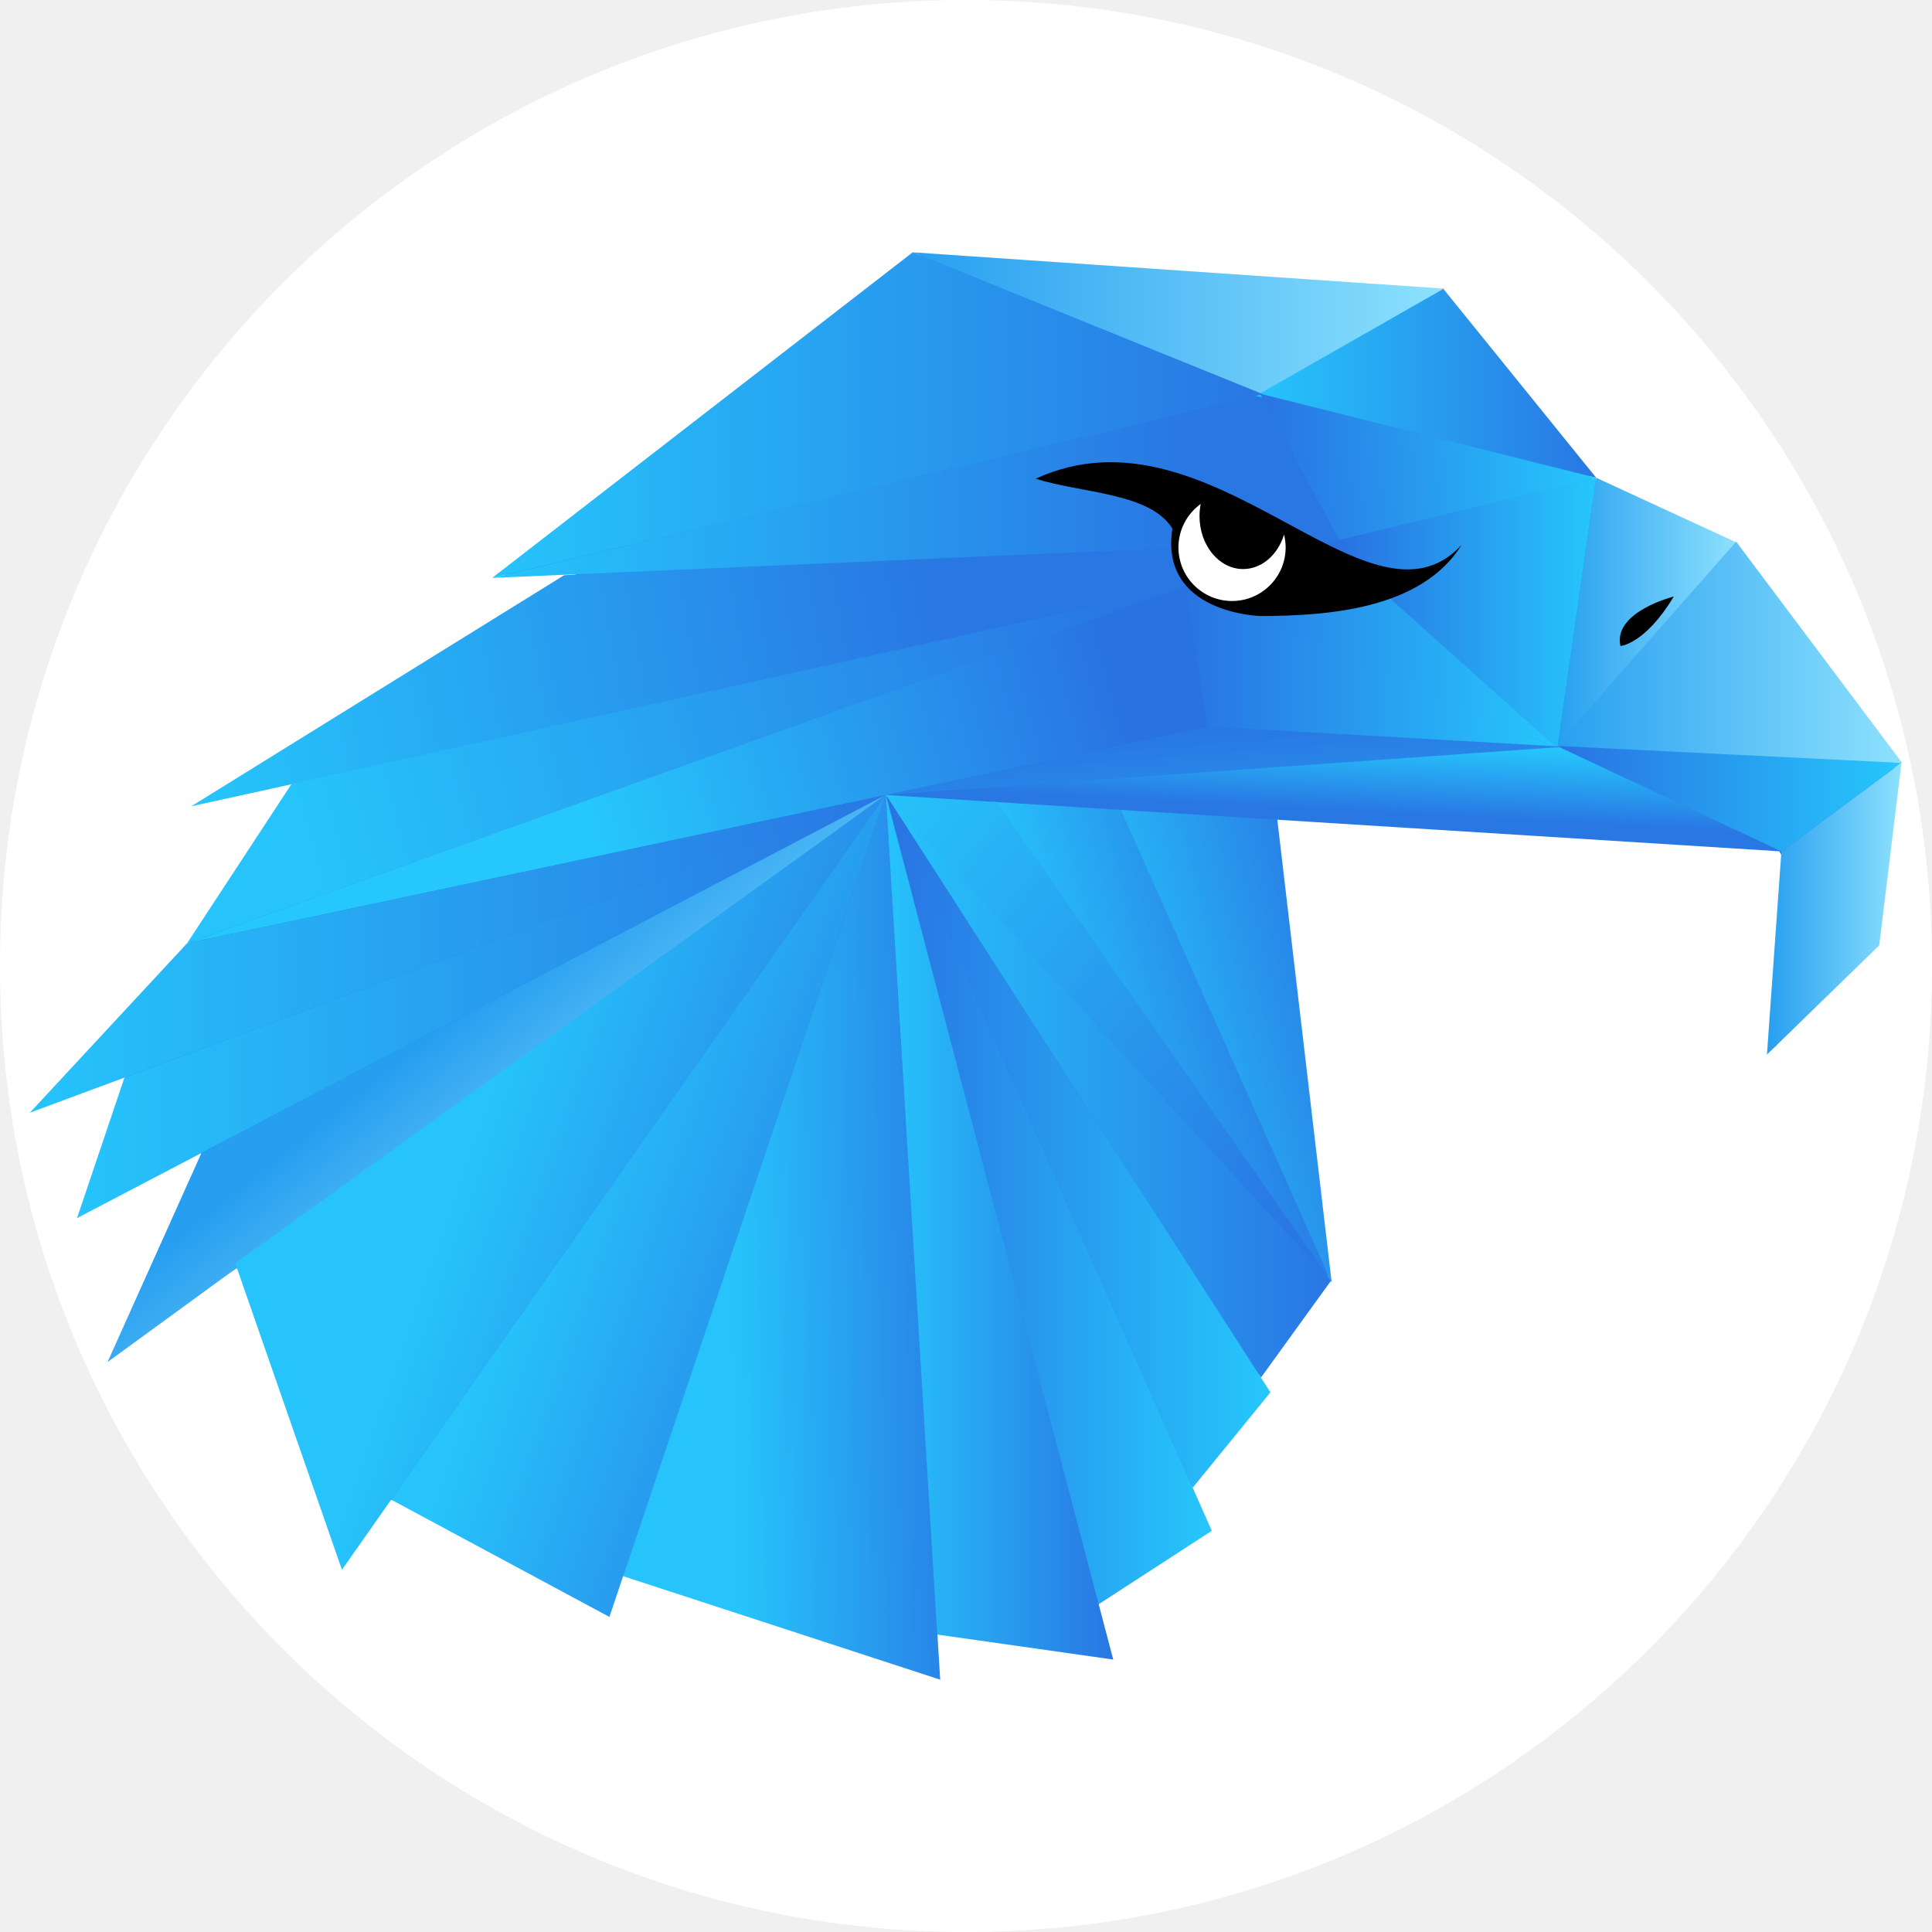
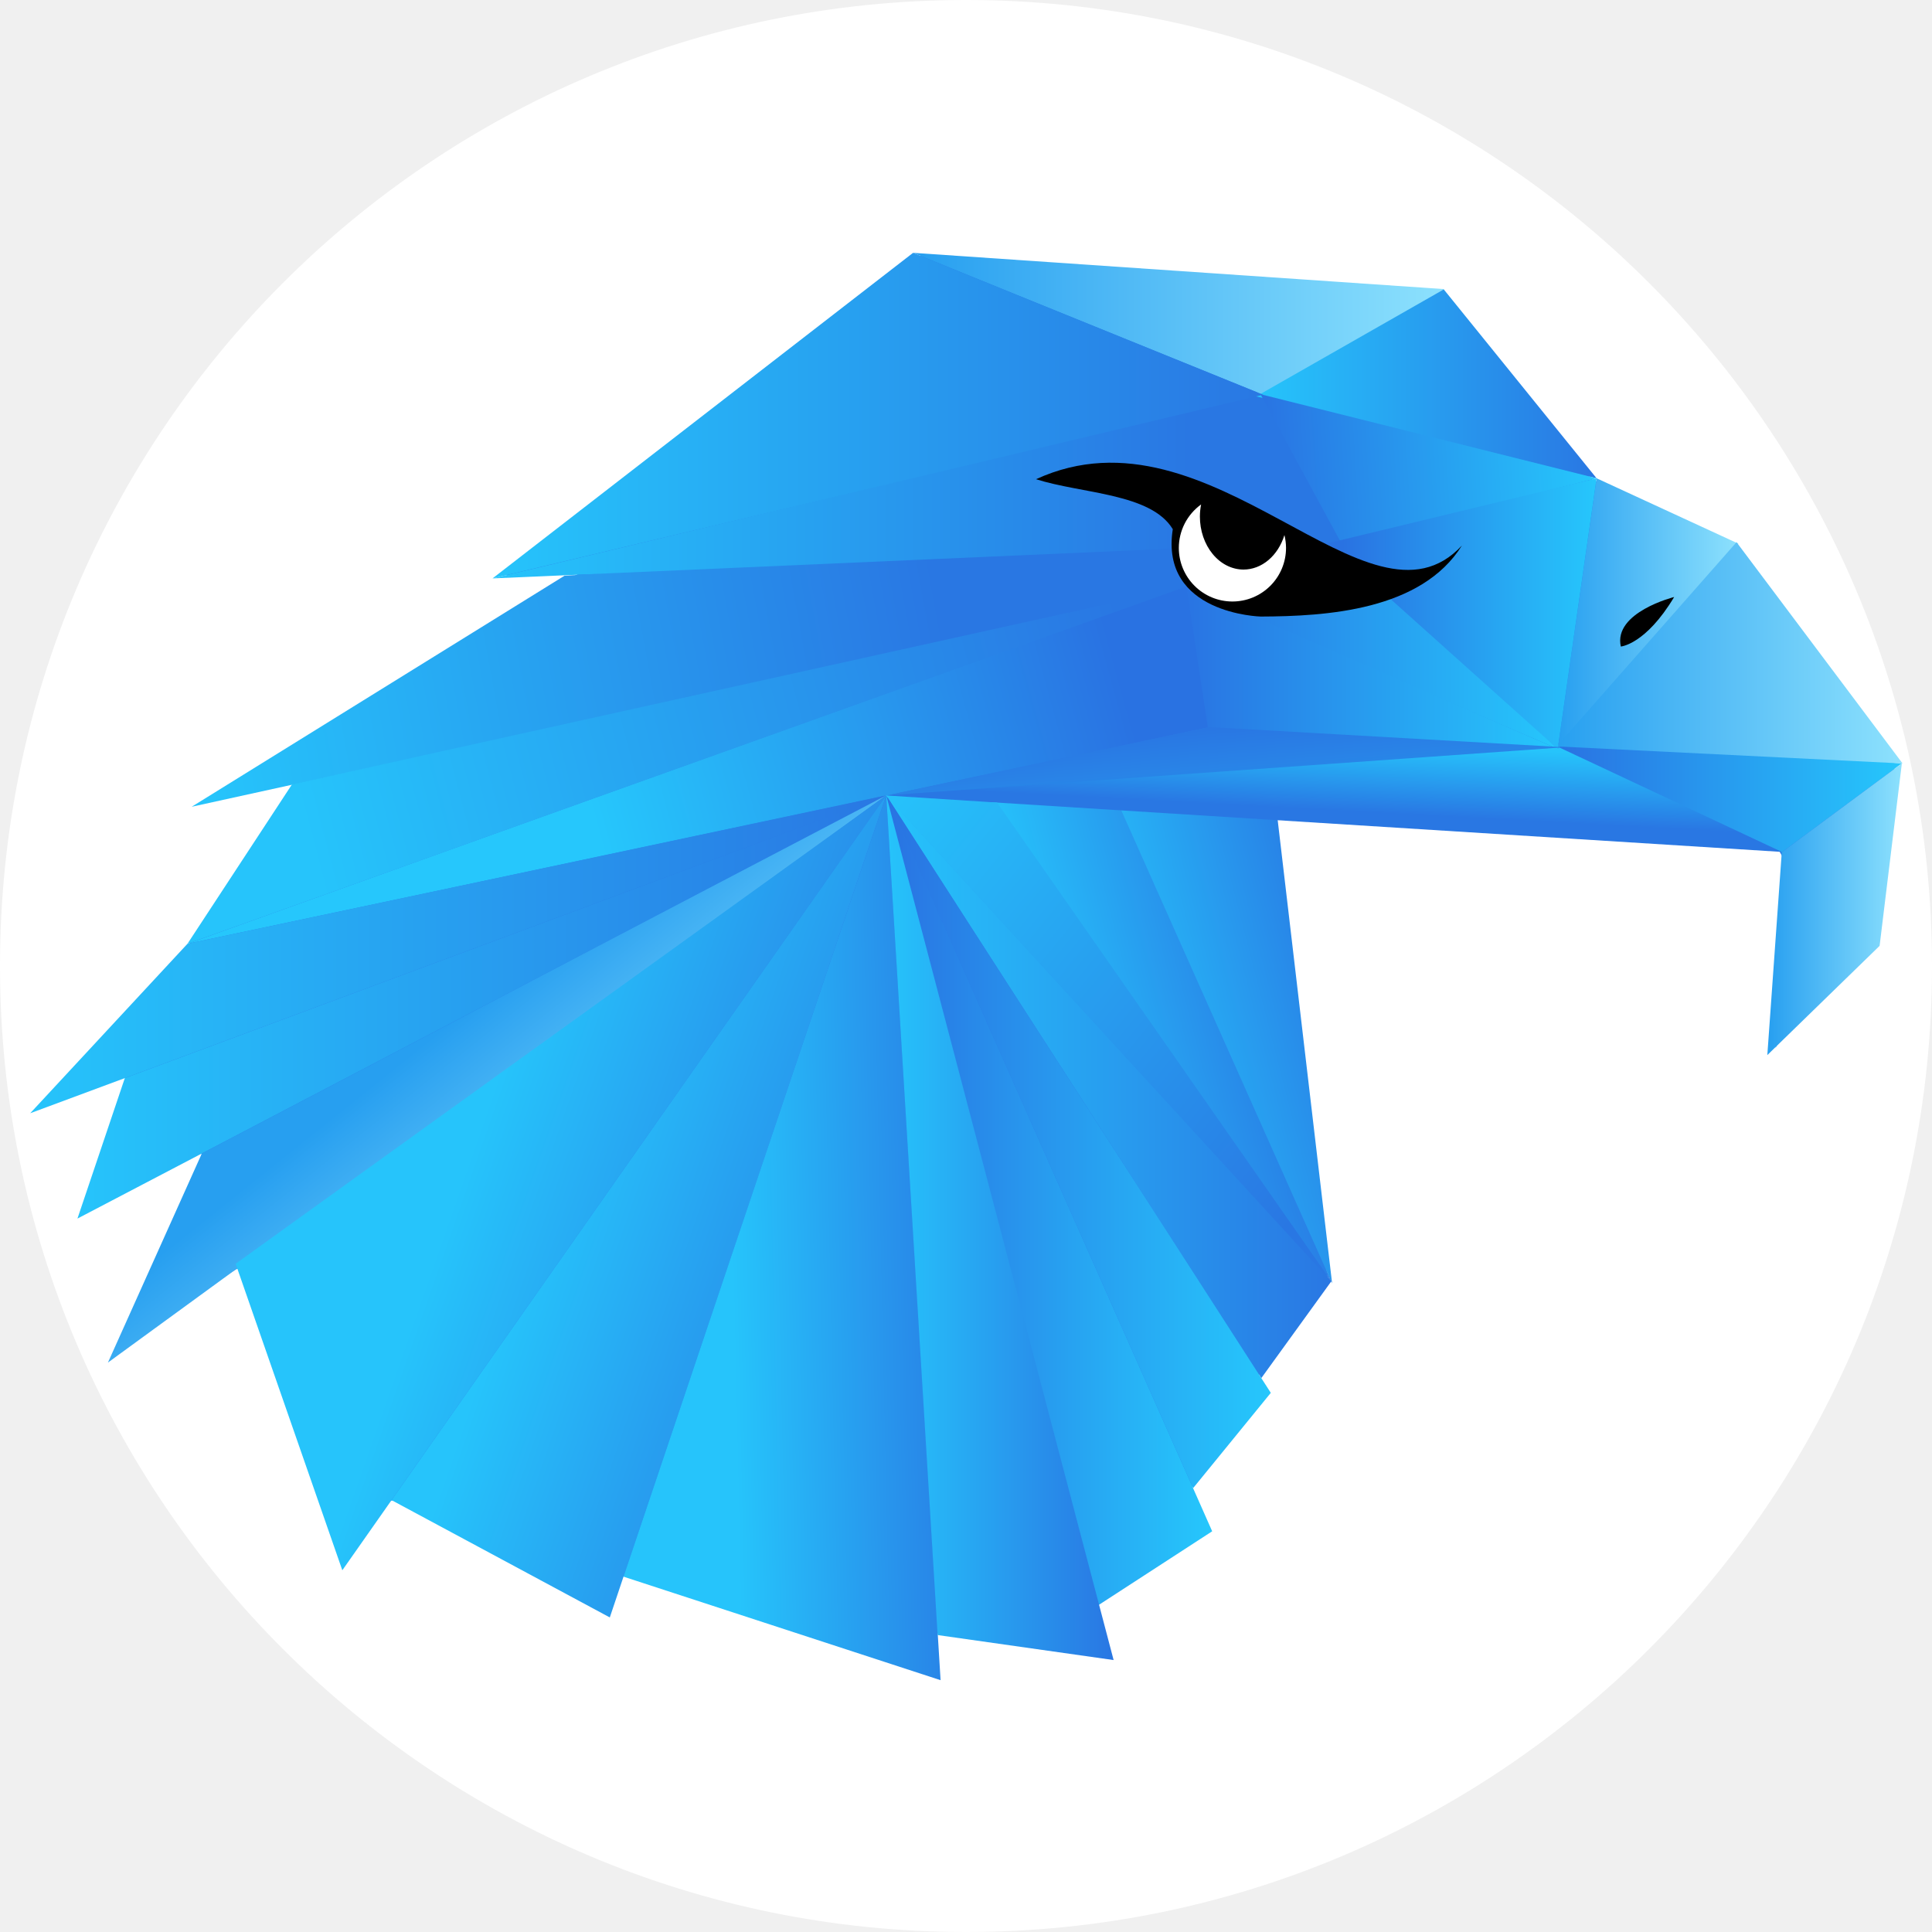
- <svg xmlns="http://www.w3.org/2000/svg" xmlns:xlink="http://www.w3.org/1999/xlink" width="512" height="512" viewBox="0 0 84.265 84.265">
+ <svg xmlns="http://www.w3.org/2000/svg" width="512" height="512" viewBox="0 0 512 512" fill="none">
+   <circle cx="256" cy="256" r="256" fill="white" />
+   <path d="M234.103 439.961C204.464 430.094 166.191 417.638 165.492 417.638C164.963 417.638 164.35 418.744 163.365 421.466C162.842 422.835 162.382 424.228 161.986 425.64C161.986 425.822 161.731 426.327 161.421 426.746C160.783 427.627 162.988 428.733 129.607 410.808C104.81 397.502 104.16 397.18 103.376 397.83C103.042 398.109 100.162 401.986 96.984 406.446L91.2 414.545L90.586 413.069C89.942 411.525 79.114 380.744 69.314 352.575C66.16 343.522 63.402 336.109 63.177 336.109C62.587 336.109 55.157 341.274 42.306 350.601C36.041 355.145 30.852 358.803 30.773 358.73C30.694 358.657 34.285 350.364 38.757 340.296C53.042 308.147 54.081 305.65 53.206 305.65C53.066 305.65 46.036 309.192 37.578 313.524C29.127 317.857 22.206 321.296 22.206 321.162C22.206 321.034 24.721 313.202 27.796 303.772C30.858 294.336 33.374 286.346 33.374 286.024C33.374 285.295 33.775 285.173 21.562 289.585C16.172 291.529 11.609 293.072 11.433 293.005C11.087 292.884 16.215 287.227 37.335 264.448C49.093 251.761 50.375 250.212 55.157 242.939C67.467 224.194 77.577 208.414 77.577 207.947C77.577 207.661 77.152 207.54 76.581 207.661C76.028 207.783 71.27 208.815 66.02 209.97C60.765 211.124 56.177 212.011 55.831 211.939C55.478 211.866 67.218 204.313 81.909 195.15C136.922 160.851 148.035 154.082 151.006 153.068C152.131 152.685 153.054 152.266 153.054 152.138C153.054 152.016 148.376 152.059 142.664 152.235C136.959 152.417 132.389 152.466 132.511 152.351C132.772 152.107 183.781 112.467 205.077 95.965C222.224 82.67 237.232 71.241 240.209 69.212C241.971 68.015 242.719 67.79 244.9 67.79C246.328 67.79 260.965 68.701 277.419 69.801C353.218 74.893 380.202 76.813 381.065 77.171C381.581 77.39 390.981 88.698 401.948 102.308L421.896 127.05L440.306 135.538C450.435 140.211 458.753 144.063 458.79 144.099C458.79 144.099 460.272 146.663 459.173 145.315L460.43 146.755C462.861 149.537 501.93 201.84 502.118 202.569C502.288 203.213 497.203 247.046 496.68 249.47C496.498 250.321 470.589 275.458 470.589 277.736C470.511 277.657 471.136 267.729 471.981 255.674C472.826 243.619 474.897 231.631 473.804 229.644L471.531 225.537L469.587 225.276C467.46 224.99 429.029 222.541 378.118 219.443C360.072 218.337 343.642 217.316 341.613 217.176L337.931 216.909V218.306C337.931 219.777 342.226 257.448 348.224 308.536L351.796 338.977L350.235 341.243C347.147 345.594 344.036 349.928 340.902 354.246L333.137 365.001L334.273 367.036L335.409 369.072L325.505 381.406C320.055 388.193 315.601 394.087 315.601 394.512C315.601 394.938 316.549 397.514 317.703 400.254L319.812 405.231L318.329 406.397C317.515 407.035 310.989 411.41 303.832 416.119L290.817 424.686L290.932 426.205C290.993 427.038 291.661 430.203 292.415 433.253C293.168 436.291 293.709 438.849 293.618 438.94C293.442 439.123 277.018 436.935 259.835 434.444C256.024 433.869 252.206 433.343 248.382 432.864C247.956 432.864 247.883 434.213 248.06 438.691C248.193 442.003 248.12 444.494 247.896 444.47C247.677 444.445 241.473 442.416 234.103 439.961V439.961Z" fill="#297BE5" />
+   <path d="M404.318 195.296L504.014 202.296L472.188 225.853L404.318 195.296Z" fill="url(#paint0_linear_22_31)" />
+   <path d="M298.291 214.272L352.896 339.737L262.211 211.932L298.291 214.272Z" fill="url(#paint1_linear_22_31)" />
+   <path d="M338.162 213.603L353.024 340.119L295.046 210.025L338.162 213.603Z" fill="url(#paint2_linear_22_31)" />
+   <path d="M314.174 155.941L412.819 198.474L355.752 143.115L314.174 155.941Z" fill="url(#paint3_linear_22_31)" />
+   <path d="M472.2 225.768L412.49 197.739L233.003 210.729L472.2 225.768Z" fill="url(#paint4_linear_22_31)" />
+   <path d="M50.801 213.798L149.586 152.581L406.19 135.811L50.801 213.798Z" fill="url(#paint5_linear_22_31)" />
+   <path d="M334.285 104.41C334.285 104.41 142.324 150.57 130.524 153.286L140.355 151.858L130.634 153.28L356.044 143.413L344.013 122.286L334.285 104.41Z" fill="url(#paint6_linear_22_31)" />
+   <path d="M460.686 144.075L412.818 198.474L423.111 126.746L460.686 144.075Z" fill="url(#paint7_linear_22_31)" />
+   <path d="M504.203 202.326L460.2 143.68L412.527 197.8L504.203 202.326Z" fill="url(#paint8_linear_22_31)" />
+   <path d="M468.36 279.608L472.188 225.853L504.015 202.296L498.115 250.661L468.36 279.608" fill="url(#paint9_linear_22_31)" />
+   <path d="M423.111 126.746L382.511 76.57L332.019 104.842L423.111 126.746Z" fill="url(#paint10_linear_22_31)" />
+   <path d="M241.978 67L334.103 104.362L382.754 76.618L241.978 67Z" fill="url(#paint11_linear_22_31)" />
+   <path d="M130.524 153.286L241.978 67L334.735 104.605L130.524 153.286Z" fill="url(#paint12_linear_22_31)" />
+   <path d="M423.111 126.746L355.399 143.844L334.042 104.471L423.111 126.746Z" fill="url(#paint13_linear_22_31)" />
+   <path d="M423.112 126.746L351.991 143.947L412.813 198.474L423.112 126.746Z" fill="url(#paint14_linear_22_31)" />
+   <path d="M319.539 192.811L412.819 198.474L314.046 155.413L319.539 192.811Z" fill="url(#paint15_linear_22_31)" />
+   <path d="M320.086 192.775L49.683 250.108L314.393 155.261L320.086 192.775Z" fill="url(#paint16_linear_22_31)" />
+   <path d="M235.16 210.748L320.511 192.683L414.611 198.03L235.16 210.748Z" fill="url(#paint17_linear_22_31)" />
+   <path d="M314.338 155.443L77.371 207.88L49.683 250.108L314.338 155.443Z" fill="url(#paint18_linear_22_31)" />
+   <path d="M234.862 210.772L49.682 250.108L8 295.023L234.862 210.772Z" fill="url(#paint19_linear_22_31)" />
+   <path d="M20.523 322.936L234.863 210.772L33.077 285.714L20.523 322.936Z" fill="url(#paint20_linear_22_31)" />
+   <path d="M28.599 361.1L53.486 305.686L234.863 210.772L28.599 361.1Z" fill="url(#paint21_linear_22_31)" />
+   <path d="M90.72 416.137L62.448 334.912L234.863 210.772L90.72 416.137Z" fill="url(#paint22_linear_22_31)" />
+   <path d="M352.841 339.524L334.261 365.213L234.862 210.772L352.841 339.524Z" fill="url(#paint23_linear_22_31)" />
+   <path d="M316.178 394.385L234.862 210.766L336.776 369.12L316.178 394.385Z" fill="url(#paint24_linear_22_31)" />
+   <path d="M161.604 428.636L103.76 397.55L234.863 210.772L161.604 428.636Z" fill="url(#paint25_linear_22_31)" />
+   <path d="M321.24 405.808L234.862 210.766L291.078 425.391L321.24 405.808Z" fill="url(#paint26_linear_22_31)" />
+   <path d="M234.863 210.772L249.263 445.266L165.237 417.832L234.863 210.772Z" fill="url(#paint27_linear_22_31)" />
+   <path d="M234.862 210.772L248.479 433.308L295.119 439.931L234.862 210.772Z" fill="url(#paint28_linear_22_31)" />
+   <path d="M274.558 126.995C321.234 105.577 362.721 171.229 387.433 144.555C376.66 161.768 351.584 163.33 334.109 163.391C334.109 163.391 307.289 162.753 310.801 140.241C305.005 130.671 286.649 130.86 274.564 126.995H274.558Z" fill="black" />
+   <path d="M318.305 133.685C316.48 134.999 314.993 136.727 313.967 138.728C312.94 140.728 312.403 142.944 312.399 145.193C312.399 147.059 312.765 148.907 313.479 150.631C314.193 152.355 315.239 153.922 316.558 155.242C317.877 156.562 319.444 157.609 321.168 158.323C322.891 159.037 324.739 159.405 326.605 159.405C328.471 159.405 330.319 159.037 332.043 158.323C333.767 157.609 335.333 156.562 336.652 155.242C337.972 153.922 339.018 152.355 339.732 150.631C340.445 148.907 340.812 147.059 340.811 145.193C340.806 144.05 340.663 142.911 340.386 141.803C339.562 144.482 338.084 146.793 336.149 148.426C334.214 150.059 331.915 150.937 329.558 150.941C328.038 150.941 326.533 150.578 325.129 149.872C323.724 149.166 322.448 148.131 321.374 146.826C320.299 145.522 319.446 143.973 318.864 142.269C318.283 140.565 317.983 138.738 317.983 136.893C317.989 135.812 318.097 134.736 318.305 133.685Z" fill="white" />
+   <path d="M443.667 158.214C443.667 158.214 427.517 162.255 429.534 171.338C429.534 171.338 436.096 170.834 443.667 158.214Z" fill="black" />
+   <path d="M264.247 212.692L352.957 339.797L234.741 210.802L264.247 212.692Z" fill="url(#paint29_linear_22_31)" />
  <defs>
-     <linearGradient xlink:href="#a" id="d" gradientUnits="userSpaceOnUse" gradientTransform="translate(.943 39.45) scale(.78811)" x1="84.991" y1="236.784" x2="104.035" y2="236.784" />
-     <linearGradient id="a">
-       <stop offset="0" style="stop-color:#2972e2;stop-opacity:1" />
-       <stop offset="1" style="stop-color:#26c7fc;stop-opacity:1" />
+     <linearGradient id="paint0_linear_22_31" x1="412.82" y1="212.156" x2="504.015" y2="212.156" gradientUnits="userSpaceOnUse">
+       <stop stop-color="#2972E2" />
+       <stop offset="1" stop-color="#26C7FC" />
    </linearGradient>
-     <linearGradient xlink:href="#b" id="e" gradientUnits="userSpaceOnUse" gradientTransform="rotate(-14.438 213.08 223.729) scale(.78811)" x1="60.396" y1="249.921" x2="73.893" y2="249.921" />
-     <linearGradient id="b">
-       <stop offset="0" style="stop-color:#26c4fb;stop-opacity:1" />
-       <stop offset="1" style="stop-color:#2977e3;stop-opacity:1" />
+     <linearGradient id="paint1_linear_22_31" x1="280.523" y1="291.197" x2="343.114" y2="275.082" gradientUnits="userSpaceOnUse">
+       <stop stop-color="#26C4FB" />
+       <stop offset="1" stop-color="#2977E3" />
    </linearGradient>
-     <linearGradient xlink:href="#b" id="f" gradientUnits="userSpaceOnUse" gradientTransform="translate(.943 39.45) scale(.78811)" x1="60.396" y1="249.921" x2="73.998" y2="246.419" />
-     <linearGradient xlink:href="#a" id="g" gradientUnits="userSpaceOnUse" gradientTransform="translate(.943 39.45) scale(.78811)" x1="64.392" y1="228.145" x2="84.991" y2="228.145" />
-     <linearGradient xlink:href="#b" id="h" gradientUnits="userSpaceOnUse" gradientTransform="translate(.943 39.45) scale(.78811)" x1="84.362" y1="234.056" x2="84.151" y2="237.958" />
-     <linearGradient xlink:href="#b" id="i" gradientUnits="userSpaceOnUse" gradientTransform="translate(.943 39.45) scale(.78811)" x1="9.442" y1="230.943" x2="50.305" y2="223.459" />
-     <linearGradient xlink:href="#b" id="j" gradientUnits="userSpaceOnUse" gradientTransform="translate(.943 39.45) scale(.78811)" x1="26.04" y1="222.32" x2="64.626" y2="222.32" />
-     <linearGradient xlink:href="#c" id="k" gradientUnits="userSpaceOnUse" gradientTransform="translate(.943 39.45) scale(.78811)" x1="84.991" y1="226.436" x2="94.987" y2="226.436" />
-     <linearGradient id="c">
-       <stop offset="0" style="stop-color:#279ff0;stop-opacity:1" />
-       <stop offset="1" style="stop-color:#8de1fd;stop-opacity:1" />
+     <linearGradient id="paint2_linear_22_31" x1="295.044" y1="275.064" x2="360.179" y2="258.295" gradientUnits="userSpaceOnUse">
+       <stop stop-color="#26C4FB" />
+       <stop offset="1" stop-color="#2977E3" />
    </linearGradient>
-     <linearGradient xlink:href="#c" id="l" gradientUnits="userSpaceOnUse" gradientTransform="translate(.895 39.34) scale(.78811)" x1="84.991" y1="228.645" x2="104.035" y2="228.645" />
-     <linearGradient xlink:href="#c" id="m" gradientUnits="userSpaceOnUse" gradientTransform="translate(.943 39.45) scale(.78811)" x1="96.59" y1="242.796" x2="104.035" y2="242.796" />
-     <linearGradient xlink:href="#b" id="n" gradientUnits="userSpaceOnUse" gradientTransform="translate(.943 39.45) scale(.78811)" x1="68.417" y1="213.708" x2="87.14" y2="213.708" />
-     <linearGradient xlink:href="#c" id="o" gradientUnits="userSpaceOnUse" gradientTransform="translate(.943 39.45) scale(.78811)" x1="49.314" y1="210.371" x2="78.713" y2="210.371" />
-     <linearGradient xlink:href="#b" id="p" gradientUnits="userSpaceOnUse" gradientTransform="translate(.943 39.45) scale(.78811)" x1="26.04" y1="215.48" x2="68.748" y2="215.48" />
-     <linearGradient xlink:href="#a" id="q" gradientUnits="userSpaceOnUse" gradientTransform="translate(.943 39.45) scale(.78811)" x1="68.473" y1="219.453" x2="87.14" y2="218.33" />
-     <linearGradient xlink:href="#a" id="r" gradientUnits="userSpaceOnUse" gradientTransform="translate(.943 39.45) scale(.78811)" x1="73.074" y1="226.436" x2="87.14" y2="226.436" />
-     <linearGradient xlink:href="#a" id="s" gradientUnits="userSpaceOnUse" gradientTransform="translate(.943 39.45) scale(.78811)" x1="64.01" y1="229.448" x2="84.991" y2="229.448" />
-     <linearGradient xlink:href="#a" id="t" gradientUnits="userSpaceOnUse" gradientTransform="translate(.943 39.45) scale(.78811)" x1="60.739" y1="229.791" x2="31.603" y2="237.796" />
-     <linearGradient xlink:href="#b" id="u" gradientUnits="userSpaceOnUse" gradientTransform="translate(.943 39.45) scale(.78811)" x1="74.356" y1="245.422" x2="73.302" y2="232.253" />
-     <linearGradient xlink:href="#b" id="v" gradientUnits="userSpaceOnUse" gradientTransform="translate(.943 39.45) scale(.78811)" x1="15.984" y1="239.539" x2="61.029" y2="227.734" />
-     <linearGradient xlink:href="#b" id="w" gradientUnits="userSpaceOnUse" gradientTransform="translate(.943 39.45) scale(.78811)" x1=".454" y1="245.291" x2="47.829" y2="245.291" />
-     <linearGradient xlink:href="#b" id="x" gradientUnits="userSpaceOnUse" gradientTransform="translate(.943 39.45) scale(.78811)" x1="3.069" y1="248.205" x2="47.829" y2="248.205" />
-     <linearGradient xlink:href="#c" id="y" gradientUnits="userSpaceOnUse" gradientTransform="translate(.943 39.45) scale(.78811)" x1="25.745" y1="247.439" x2="35.366" y2="259.479" />
-     <linearGradient xlink:href="#b" id="z" gradientUnits="userSpaceOnUse" gradientTransform="translate(.943 39.45) scale(.78811)" x1="26.822" y1="250.599" x2="47.829" y2="257.936" />
-     <linearGradient xlink:href="#b" id="A" gradientUnits="userSpaceOnUse" gradientTransform="translate(.943 39.45) scale(.78811)" x1="47.829" y1="252.619" x2="72.466" y2="252.619" />
-     <linearGradient xlink:href="#a" id="B" gradientUnits="userSpaceOnUse" gradientTransform="translate(.943 39.45) scale(.78811)" x1="47.829" y1="255.665" x2="69.111" y2="255.665" />
-     <linearGradient xlink:href="#b" id="C" gradientUnits="userSpaceOnUse" gradientTransform="translate(.943 39.45) scale(.78811)" x1="29.911" y1="255.24" x2="50.259" y2="262.247" />
-     <linearGradient xlink:href="#a" id="D" gradientUnits="userSpaceOnUse" gradientTransform="translate(.943 39.45) scale(.78811)" x1="47.829" y1="258.903" x2="65.866" y2="258.903" />
-     <linearGradient xlink:href="#b" id="E" gradientUnits="userSpaceOnUse" gradientTransform="translate(.943 39.45) scale(.78811)" x1="39.275" y1="261.412" x2="52.925" y2="261.11" />
-     <linearGradient xlink:href="#b" id="F" gradientUnits="userSpaceOnUse" gradientTransform="translate(.943 39.45) scale(.78811)" x1="47.829" y1="260.431" x2="60.346" y2="260.431" />
-     <linearGradient xlink:href="#b" id="G" gradientUnits="userSpaceOnUse" gradientTransform="rotate(-14.438 213.084 223.437) scale(.78811)" x1="54.119" y1="231.456" x2="73.556" y2="257.896" />
+     <linearGradient id="paint3_linear_22_31" x1="314.18" y1="170.788" x2="412.82" y2="170.788" gradientUnits="userSpaceOnUse">
+       <stop stop-color="#2972E2" />
+       <stop offset="1" stop-color="#26C7FC" />
+     </linearGradient>
+     <linearGradient id="paint4_linear_22_31" x1="409.808" y1="199.093" x2="408.797" y2="217.778" gradientUnits="userSpaceOnUse">
+       <stop stop-color="#26C4FB" />
+       <stop offset="1" stop-color="#2977E3" />
+     </linearGradient>
+     <linearGradient id="paint5_linear_22_31" x1="51.046" y1="184.186" x2="246.723" y2="148.348" gradientUnits="userSpaceOnUse">
+       <stop stop-color="#26C4FB" />
+       <stop offset="1" stop-color="#2977E3" />
+     </linearGradient>
+     <linearGradient id="paint6_linear_22_31" x1="130.527" y1="142.894" x2="315.3" y2="142.894" gradientUnits="userSpaceOnUse">
+       <stop stop-color="#26C4FB" />
+       <stop offset="1" stop-color="#2977E3" />
+     </linearGradient>
+     <linearGradient id="paint7_linear_22_31" x1="412.82" y1="162.604" x2="460.687" y2="162.604" gradientUnits="userSpaceOnUse">
+       <stop stop-color="#279FF0" />
+       <stop offset="1" stop-color="#8DE1FD" />
+     </linearGradient>
+     <linearGradient id="paint8_linear_22_31" x1="412.529" y1="172.513" x2="503.723" y2="172.513" gradientUnits="userSpaceOnUse">
+       <stop stop-color="#279FF0" />
+       <stop offset="1" stop-color="#8DE1FD" />
+     </linearGradient>
+     <linearGradient id="paint9_linear_22_31" x1="468.364" y1="240.945" x2="504.015" y2="240.945" gradientUnits="userSpaceOnUse">
+       <stop stop-color="#279FF0" />
+       <stop offset="1" stop-color="#8DE1FD" />
+     </linearGradient>
+     <linearGradient id="paint10_linear_22_31" x1="333.453" y1="101.654" x2="423.11" y2="101.654" gradientUnits="userSpaceOnUse">
+       <stop stop-color="#26C4FB" />
+       <stop offset="1" stop-color="#2977E3" />
+     </linearGradient>
+     <linearGradient id="paint11_linear_22_31" x1="241.977" y1="85.675" x2="382.757" y2="85.675" gradientUnits="userSpaceOnUse">
+       <stop stop-color="#279FF0" />
+       <stop offset="1" stop-color="#8DE1FD" />
+     </linearGradient>
+     <linearGradient id="paint12_linear_22_31" x1="130.527" y1="110.14" x2="335.039" y2="110.14" gradientUnits="userSpaceOnUse">
+       <stop stop-color="#26C4FB" />
+       <stop offset="1" stop-color="#2977E3" />
+     </linearGradient>
+     <linearGradient id="paint13_linear_22_31" x1="333.722" y1="129.165" x2="423.111" y2="123.787" gradientUnits="userSpaceOnUse">
+       <stop stop-color="#2972E2" />
+       <stop offset="1" stop-color="#26C7FC" />
+     </linearGradient>
+     <linearGradient id="paint14_linear_22_31" x1="355.754" y1="162.604" x2="423.111" y2="162.604" gradientUnits="userSpaceOnUse">
+       <stop stop-color="#2972E2" />
+       <stop offset="1" stop-color="#26C7FC" />
+     </linearGradient>
+     <linearGradient id="paint15_linear_22_31" x1="312.35" y1="177.027" x2="412.82" y2="177.027" gradientUnits="userSpaceOnUse">
+       <stop stop-color="#2972E2" />
+       <stop offset="1" stop-color="#26C7FC" />
+     </linearGradient>
+     <linearGradient id="paint16_linear_22_31" x1="296.687" y1="178.67" x2="157.166" y2="217.002" gradientUnits="userSpaceOnUse">
+       <stop stop-color="#2972E2" />
+       <stop offset="1" stop-color="#26C7FC" />
+     </linearGradient>
+     <linearGradient id="paint17_linear_22_31" x1="361.893" y1="253.52" x2="356.846" y2="190.459" gradientUnits="userSpaceOnUse">
+       <stop stop-color="#26C4FB" />
+       <stop offset="1" stop-color="#2977E3" />
+     </linearGradient>
+     <linearGradient id="paint18_linear_22_31" x1="82.373" y1="225.349" x2="298.076" y2="168.819" gradientUnits="userSpaceOnUse">
+       <stop stop-color="#26C4FB" />
+       <stop offset="1" stop-color="#2977E3" />
+     </linearGradient>
+     <linearGradient id="paint19_linear_22_31" x1="8.005" y1="252.893" x2="234.865" y2="252.893" gradientUnits="userSpaceOnUse">
+       <stop stop-color="#26C4FB" />
+       <stop offset="1" stop-color="#2977E3" />
+     </linearGradient>
+     <linearGradient id="paint20_linear_22_31" x1="20.528" y1="266.847" x2="234.866" y2="266.847" gradientUnits="userSpaceOnUse">
+       <stop stop-color="#26C4FB" />
+       <stop offset="1" stop-color="#2977E3" />
+     </linearGradient>
+     <linearGradient id="paint21_linear_22_31" x1="129.114" y1="263.179" x2="175.186" y2="320.834" gradientUnits="userSpaceOnUse">
+       <stop stop-color="#279FF0" />
+       <stop offset="1" stop-color="#8DE1FD" />
+     </linearGradient>
+     <linearGradient id="paint22_linear_22_31" x1="134.272" y1="278.311" x2="234.866" y2="313.445" gradientUnits="userSpaceOnUse">
+       <stop stop-color="#26C4FB" />
+       <stop offset="1" stop-color="#2977E3" />
+     </linearGradient>
+     <linearGradient id="paint23_linear_22_31" x1="234.865" y1="287.984" x2="352.842" y2="287.984" gradientUnits="userSpaceOnUse">
+       <stop stop-color="#26C4FB" />
+       <stop offset="1" stop-color="#2977E3" />
+     </linearGradient>
+     <linearGradient id="paint24_linear_22_31" x1="234.865" y1="302.57" x2="336.777" y2="302.57" gradientUnits="userSpaceOnUse">
+       <stop stop-color="#2972E2" />
+       <stop offset="1" stop-color="#26C7FC" />
+     </linearGradient>
+     <linearGradient id="paint25_linear_22_31" x1="149.064" y1="300.535" x2="246.503" y2="334.089" gradientUnits="userSpaceOnUse">
+       <stop stop-color="#26C4FB" />
+       <stop offset="1" stop-color="#2977E3" />
+     </linearGradient>
+     <linearGradient id="paint26_linear_22_31" x1="234.865" y1="318.076" x2="321.238" y2="318.076" gradientUnits="userSpaceOnUse">
+       <stop stop-color="#2972E2" />
+       <stop offset="1" stop-color="#26C7FC" />
+     </linearGradient>
+     <linearGradient id="paint27_linear_22_31" x1="193.904" y1="330.09" x2="259.269" y2="328.644" gradientUnits="userSpaceOnUse">
+       <stop stop-color="#26C4FB" />
+       <stop offset="1" stop-color="#2977E3" />
+     </linearGradient>
+     <linearGradient id="paint28_linear_22_31" x1="234.865" y1="325.393" x2="294.804" y2="325.393" gradientUnits="userSpaceOnUse">
+       <stop stop-color="#26C4FB" />
+       <stop offset="1" stop-color="#2977E3" />
+     </linearGradient>
+     <linearGradient id="paint29_linear_22_31" x1="229.811" y1="213.012" x2="351.516" y2="312.417" gradientUnits="userSpaceOnUse">
+       <stop stop-color="#26C4FB" />
+       <stop offset="1" stop-color="#2977E3" />
+     </linearGradient>
  </defs>
-   <circle style="fill:#fff;stroke-width:.536;stroke-dasharray:.536,.536;stop-color:#000" cx="42.132" cy="42.132" r="42.132" />
-   <path d="M38.512 263.554c-4.878-1.624-11.177-3.674-11.292-3.674-.087 0-.188.182-.35.63a7.913 7.913 0 0 0-.227.687c0 .03-.042.113-.093.182-.105.145.258.327-5.236-2.623-4.081-2.19-4.188-2.243-4.317-2.136-.055.046-.529.684-1.052 1.418l-.952 1.333-.101-.243c-.106-.254-1.888-5.32-3.501-9.956-.519-1.49-.973-2.71-1.01-2.71-.097 0-1.32.85-3.435 2.385-1.031.748-1.885 1.35-1.898 1.338-.013-.012.578-1.377 1.314-3.034 2.351-5.291 2.522-5.702 2.378-5.702-.023 0-1.18.583-2.572 1.296-1.391.713-2.53 1.279-2.53 1.257 0-.021.414-1.31.92-2.862.504-1.553.918-2.868.918-2.921 0-.12.066-.14-1.944.586-.887.32-1.638.574-1.667.563-.057-.02.787-.951 4.263-4.7 1.935-2.088 2.146-2.343 2.933-3.54 2.026-3.085 3.69-5.682 3.69-5.759 0-.047-.07-.067-.164-.047-.091.02-.874.19-1.738.38-.865.19-1.62.336-1.677.324-.058-.012 1.874-1.255 4.292-2.763 9.054-5.645 10.883-6.759 11.372-6.926.185-.063.337-.132.337-.153 0-.02-.77-.013-1.71.016-.939.03-1.691.038-1.671.019.043-.04 8.438-6.564 11.943-9.28 2.822-2.188 5.292-4.069 5.782-4.403.29-.197.413-.234.772-.234.235 0 2.644.15 5.352.331 12.475.838 16.916 1.154 17.058 1.213.085.036 1.632 1.897 3.437 4.137l3.283 4.072 3.03 1.397c1.667.769 3.036 1.403 3.042 1.409 0 0 .244.422.063.2l.207.237c.4.458 6.83 9.066 6.861 9.186.028.106-.809 7.32-.895 7.719-.03.14-4.294 4.277-4.294 4.652-.013-.013.09-1.647.229-3.631.139-1.984.48-3.957.3-4.284l-.374-.676-.32-.043c-.35-.047-6.675-.45-15.054-.96-2.97-.182-5.674-.35-6.008-.373l-.606-.044v.23c0 .242.707 6.442 1.694 14.85l.588 5.01-.257.373a250.81 250.81 0 0 1-1.536 2.14l-1.278 1.77.187.335.187.335-1.63 2.03c-.897 1.117-1.63 2.087-1.63 2.157 0 .07.156.494.346.945l.347.819-.244.192c-.134.105-1.208.825-2.386 1.6l-2.142 1.41.019.25c.01.137.12.658.244 1.16.124.5.213.921.198.936-.029.03-2.732-.33-5.56-.74a75.446 75.446 0 0 0-1.885-.26c-.07 0-.082.222-.053.959.022.545.01.955-.027.951-.036-.004-1.057-.338-2.27-.742z" style="fill:#297be5;fill-opacity:1;stroke-width:.074" transform="translate(0 -191.167)" />
-   <path d="m66.526 223.287 16.408 1.152-5.238 3.877z" style="fill:url(#d);fill-opacity:1;fill-rule:nonzero;stroke:none;stroke-width:.015" transform="translate(0 -191.167)" />
-   <path style="fill:url(#e);fill-opacity:1;fill-rule:nonzero;stroke:none;stroke-width:.015" d="m49.076 226.41 8.987 20.649-14.925-21.034z" transform="translate(0 -191.167)" />
-   <path d="m55.638 226.3 2.446 20.822-9.542-21.411z" style="fill:url(#f);fill-opacity:1;fill-rule:nonzero;stroke:none;stroke-width:.015" transform="translate(0 -191.167)" />
-   <path d="m51.69 216.81 16.235 7-9.392-9.111z" style="fill:url(#g);fill-opacity:1;fill-rule:nonzero;stroke:none;stroke-width:.015" transform="translate(0 -191.167)" />
-   <path d="m77.698 228.302-9.827-4.613-29.54 2.138z" style="fill:url(#h);fill-opacity:1;fill-rule:nonzero;stroke:none;stroke-width:.015" transform="translate(0 -191.167)" />
-   <path d="m8.344 226.332 16.258-10.075 42.232-2.76Z" style="fill:url(#i);fill-opacity:1;fill-rule:nonzero;stroke:none;stroke-width:.015" transform="translate(0 -191.167)" />
-   <path d="M55 208.329s-31.593 7.597-33.535 8.044l1.618-.235-1.6.234 37.098-1.624-1.98-3.477z" style="fill:url(#j);fill-opacity:1;fill-rule:nonzero;stroke:none;stroke-width:.015" transform="translate(0 -191.167)" />
-   <path d="m75.803 214.857-7.878 8.953 1.694-11.805z" style="fill:url(#k);fill-opacity:1;fill-rule:nonzero;stroke:none;stroke-width:.015" transform="translate(0 -191.167)" />
-   <path d="m82.965 224.444-7.242-9.652-7.846 8.907z" style="fill:url(#l);fill-opacity:1;fill-rule:nonzero;stroke:none;stroke-width:.015" transform="translate(0 -191.167)" />
-   <path d="m77.066 237.163.63-8.847 5.238-3.877-.971 7.96-4.897 4.764" style="fill:url(#m);fill-opacity:1;fill-rule:nonzero;stroke:none;stroke-width:.015" transform="translate(0 -191.167)" />
-   <path d="m69.619 212.005-6.682-8.258-8.31 4.653z" style="fill:url(#n);fill-opacity:1;fill-rule:nonzero;stroke:none;stroke-width:.015" transform="translate(0 -191.167)" />
-   <path d="m39.808 202.172 15.162 6.149 8.007-4.566z" style="fill:url(#o);fill-opacity:1;fill-rule:nonzero;stroke:none;stroke-width:.015" transform="translate(0 -191.167)" />
-   <path d="m21.465 216.373 18.343-14.201 15.266 6.189z" style="fill:url(#p);fill-opacity:1;fill-rule:nonzero;stroke:none;stroke-width:.015" transform="translate(0 -191.167)" />
-   <path d="m69.619 212.005-11.144 2.814-3.515-6.48z" style="fill:url(#q);fill-opacity:1;fill-rule:nonzero;stroke:none;stroke-width:.015" transform="translate(0 -191.167)" />
-   <path d="m69.619 212.005-11.705 2.831 10.01 8.974z" style="fill:url(#r);fill-opacity:1;fill-rule:nonzero;stroke:none;stroke-width:.015" transform="translate(0 -191.167)" />
-   <path d="m52.573 222.878 15.352.932-16.256-7.087z" style="fill:url(#s);fill-opacity:1;fill-rule:nonzero;stroke:none;stroke-width:.015" transform="translate(0 -191.167)" />
-   <path d="M52.663 222.872 8.16 232.308l43.566-15.61Z" style="fill:url(#t);fill-opacity:1;fill-rule:nonzero;stroke:none;stroke-width:.015" transform="translate(0 -191.167)" />
-   <path d="m38.686 225.83 14.047-2.973 15.487.88z" style="fill:url(#u);fill-opacity:1;fill-rule:nonzero;stroke:none;stroke-width:.015" transform="translate(0 -191.167)" />
-   <path d="m51.717 216.728-39 8.63-4.557 6.95z" style="fill:url(#v);fill-opacity:1;fill-rule:nonzero;stroke:none;stroke-width:.015" transform="translate(0 -191.167)" />
-   <path d="M38.637 225.834 8.16 232.308 1.3 239.7z" style="fill:url(#w);fill-opacity:1;fill-rule:nonzero;stroke:none;stroke-width:.015" transform="translate(0 -191.167)" />
-   <path d="m3.361 244.294 35.276-18.46-33.21 12.334Z" style="fill:url(#x);fill-opacity:1;fill-rule:nonzero;stroke:none;stroke-width:.015" transform="translate(0 -191.167)" />
-   <path d="m4.69 250.575 4.096-9.12 29.851-15.621Z" style="fill:url(#y);fill-opacity:1;fill-rule:nonzero;stroke:none;stroke-width:.015" transform="translate(0 -191.167)" />
-   <path d="m14.914 259.633-4.653-13.368 28.376-20.431Z" style="fill:url(#z);fill-opacity:1;fill-rule:nonzero;stroke:none;stroke-width:.015" transform="translate(0 -191.167)" />
-   <path d="m58.054 247.024-3.058 4.228-16.359-25.418z" style="fill:url(#A);fill-opacity:1;fill-rule:nonzero;stroke:none;stroke-width:.015" transform="translate(0 -191.167)" />
-   <path d="m52.02 256.053-13.383-30.22 16.773 26.062z" style="fill:url(#B);fill-opacity:1;fill-rule:nonzero;stroke:none;stroke-width:.015" transform="translate(0 -191.167)" />
-   <path d="m26.58 261.69-9.52-5.116 21.577-30.74z" style="fill:url(#C);fill-opacity:1;fill-rule:nonzero;stroke:none;stroke-width:.015" transform="translate(0 -191.167)" />
-   <path d="m52.853 257.933-14.216-32.1 9.252 35.323Z" style="fill:url(#D);fill-opacity:1;fill-rule:nonzero;stroke:none;stroke-width:.015" transform="translate(0 -191.167)" />
-   <path d="m38.637 225.834 2.37 38.593-13.829-4.515z" style="fill:url(#E);fill-opacity:1;fill-rule:nonzero;stroke:none;stroke-width:.015" transform="translate(0 -191.167)" />
-   <path d="m38.637 225.834 2.241 36.625 7.676 1.09z" style="fill:url(#F);fill-opacity:1;fill-rule:nonzero;stroke:none;stroke-width:.015" transform="translate(0 -191.167)" />
-   <path style="fill:#000;fill-opacity:1;stroke:none;stroke-width:.297px;stroke-linecap:butt;stroke-linejoin:miter;stroke-opacity:1" d="M45.17 212.046c7.682-3.525 14.51 7.28 18.577 2.89-1.773 2.833-5.9 3.09-8.776 3.1 0 0-4.414-.105-3.836-3.81-.954-1.575-3.975-1.544-5.964-2.18z" transform="translate(0 -191.167)" />
-   <path style="fill:#fff;fill-opacity:1;stroke:none;stroke-width:.327;stroke-linecap:round;stroke-miterlimit:4;stroke-dasharray:none;stroke-opacity:1;paint-order:stroke fill markers" d="M52.37 213.147a2.338 2.338 0 0 0-.972 1.894 2.338 2.338 0 0 0 2.338 2.339 2.338 2.338 0 0 0 2.338-2.339 2.338 2.338 0 0 0-.07-.558 1.905 2.312 0 0 1-1.782 1.504 1.905 2.312 0 0 1-1.905-2.312 1.905 2.312 0 0 1 .053-.528z" transform="translate(0 -191.167)" />
-   <path d="M73.002 217.184s-2.658.665-2.326 2.16c0 0 1.08-.083 2.326-2.16z" style="fill:#000;fill-opacity:1;stroke:none;stroke-width:.166px;stroke-linecap:butt;stroke-linejoin:miter;stroke-opacity:1" transform="translate(0 -191.167)" />
-   <path d="m43.473 226.15 14.6 20.919-19.456-21.23Z" style="fill:url(#G);fill-opacity:1;fill-rule:nonzero;stroke:none;stroke-width:.015" transform="translate(0 -191.167)" />
</svg>
